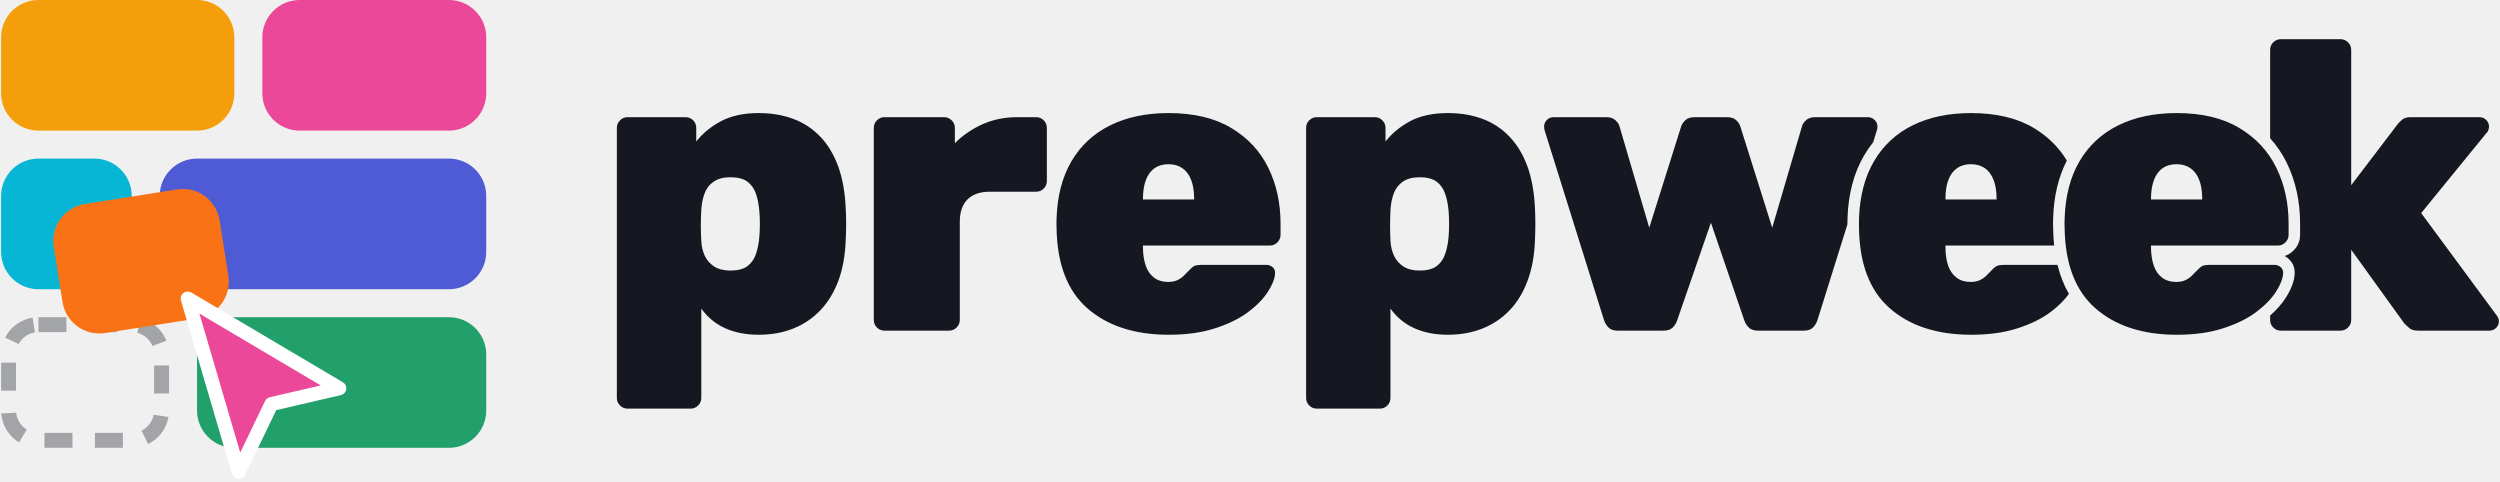
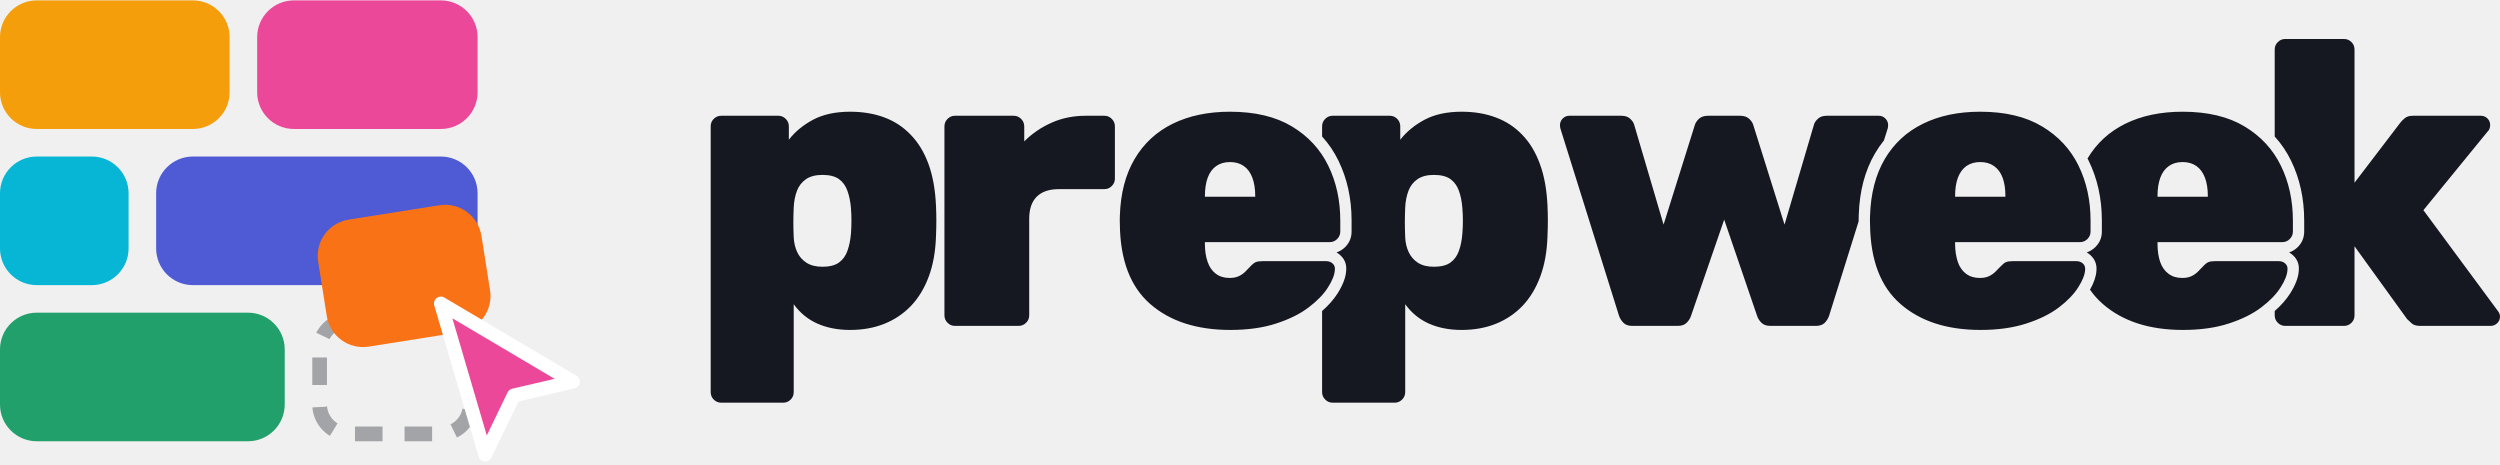
- <svg xmlns="http://www.w3.org/2000/svg" viewBox="6 8 267.73 51.59" width="535" height="103">
+ <svg xmlns="http://www.w3.org/2000/svg" viewBox="6 8 272.2 50.45" width="544" height="101">
  <rect x="6" y="8" width="25" height="14" rx="4" fill="#f59e0b" />
  <rect x="34" y="8" width="24" height="14" rx="4" fill="#ec4899" />
  <rect x="6" y="25" width="14" height="14" rx="4" fill="#06b6d4" />
  <rect x="23" y="25" width="35" height="14" rx="4" fill="#4f5bd5" />
-   <rect x="27" y="42" width="31" height="14" rx="4" fill="#22a06b" />
-   <rect x="6.8" y="42.8" width="16.4" height="12.4" rx="3.2" fill="none" stroke="#151821" stroke-opacity="0.35" stroke-width="1.6" stroke-dasharray="3 2.4" />
-   <rect x="12" y="29" width="18" height="14" rx="4" fill="#f97316" transform="rotate(-9 21 36)" />
-   <path d="M26 40L42.25 49.62L34.97 51.31L31.46 58.59Z" fill="#ec4899" stroke="#ffffff" stroke-width="1.5" stroke-linejoin="round" />
-   <path d="M73.15 51.8Q72.67 51.8 72.34 51.46Q72 51.13 72 50.65V21.71Q72 21.23 72.34 20.9Q72.67 20.56 73.15 20.56H79.36Q79.84 20.56 80.18 20.9Q80.51 21.23 80.51 21.71V23.17Q81.54 21.85 83.18 20.98Q84.82 20.12 87.19 20.12Q89.25 20.12 90.9 20.74Q92.55 21.35 93.78 22.62Q95 23.88 95.71 25.8Q96.42 27.72 96.53 30.33Q96.58 31.24 96.58 32Q96.58 32.76 96.53 33.7Q96.45 36.17 95.75 38.08Q95.04 39.98 93.81 41.26Q92.59 42.54 90.92 43.21Q89.25 43.88 87.19 43.88Q85.18 43.88 83.63 43.19Q82.08 42.5 81.05 41.08V50.65Q81.05 51.13 80.71 51.46Q80.38 51.8 79.9 51.8H73.15ZM84.17 37Q85.34 37 85.98 36.54Q86.61 36.07 86.9 35.26Q87.18 34.45 87.27 33.41Q87.39 32 87.27 30.59Q87.18 29.55 86.9 28.74Q86.61 27.93 85.98 27.46Q85.34 27 84.17 27Q83.06 27 82.38 27.47Q81.69 27.94 81.4 28.74Q81.1 29.54 81.05 30.52Q81 31.43 81 32.15Q81 32.87 81.05 33.81Q81.09 34.71 81.43 35.43Q81.77 36.14 82.44 36.57Q83.11 37 84.17 37ZM100.68 43.44Q100.21 43.44 99.87 43.1Q99.54 42.77 99.54 42.29V21.72Q99.54 21.24 99.87 20.9Q100.21 20.56 100.68 20.56H107.07Q107.55 20.56 107.89 20.9Q108.23 21.24 108.23 21.72V23.35Q109.52 22.06 111.21 21.31Q112.9 20.56 114.92 20.56H116.95Q117.42 20.56 117.76 20.9Q118.09 21.23 118.09 21.71V27.4Q118.09 27.88 117.76 28.21Q117.42 28.55 116.95 28.55H111.98Q110.41 28.55 109.59 29.37Q108.76 30.2 108.76 31.76V42.29Q108.76 42.77 108.42 43.1Q108.08 43.44 107.61 43.44H100.68ZM131.16 43.88Q125.68 43.88 122.44 41.05Q119.2 38.22 119.13 32.37Q119.12 32.17 119.12 31.89Q119.12 31.61 119.13 31.46Q119.24 27.82 120.73 25.28Q122.23 22.74 124.89 21.43Q127.55 20.12 131.12 20.12Q135.21 20.12 137.86 21.72Q140.52 23.31 141.83 25.99Q143.14 28.67 143.14 31.97V33.17Q143.14 33.64 142.8 33.98Q142.46 34.32 141.98 34.32H128.39Q128.39 34.35 128.39 34.42Q128.39 34.49 128.39 34.58Q128.41 35.66 128.69 36.48Q128.97 37.3 129.58 37.76Q130.19 38.22 131.09 38.22Q131.66 38.22 132.05 38.04Q132.45 37.86 132.75 37.57Q133.05 37.28 133.27 37.04Q133.67 36.61 133.92 36.5Q134.18 36.39 134.7 36.39H141.59Q142.02 36.39 142.31 36.65Q142.59 36.91 142.55 37.34Q142.5 38.14 141.8 39.25Q141.09 40.37 139.69 41.43Q138.29 42.49 136.15 43.18Q134.02 43.88 131.16 43.88ZM128.39 29.38H133.88V29.32Q133.88 28.12 133.56 27.29Q133.24 26.46 132.62 26.03Q132 25.6 131.13 25.6Q130.25 25.6 129.63 26.03Q129.02 26.46 128.71 27.29Q128.39 28.12 128.39 29.32V29.38ZM147.02 51.8Q146.55 51.8 146.21 51.46Q145.88 51.13 145.88 50.65V21.71Q145.88 21.23 146.21 20.9Q146.55 20.56 147.02 20.56H153.24Q153.72 20.56 154.05 20.9Q154.39 21.23 154.39 21.71V23.17Q155.42 21.85 157.05 20.98Q158.69 20.12 161.06 20.12Q163.12 20.12 164.78 20.74Q166.43 21.35 167.65 22.62Q168.88 23.88 169.59 25.8Q170.29 27.72 170.41 30.33Q170.45 31.24 170.45 32Q170.45 32.76 170.41 33.7Q170.33 36.17 169.62 38.08Q168.92 39.98 167.69 41.26Q166.47 42.54 164.79 43.21Q163.12 43.88 161.06 43.88Q159.05 43.88 157.5 43.19Q155.95 42.5 154.92 41.08V50.65Q154.92 51.13 154.59 51.46Q154.25 51.8 153.78 51.8H147.02ZM158.05 37Q159.21 37 159.85 36.54Q160.49 36.07 160.77 35.26Q161.06 34.45 161.15 33.41Q161.26 32 161.15 30.59Q161.06 29.55 160.77 28.74Q160.49 27.93 159.85 27.46Q159.21 27 158.05 27Q156.93 27 156.25 27.47Q155.57 27.94 155.27 28.74Q154.98 29.54 154.92 30.52Q154.88 31.43 154.88 32.15Q154.88 32.87 154.92 33.81Q154.97 34.71 155.31 35.43Q155.65 36.14 156.32 36.57Q156.99 37 158.05 37ZM179.26 43.44Q178.62 43.44 178.29 43.1Q177.97 42.77 177.82 42.34L171.44 21.96Q171.39 21.77 171.39 21.58Q171.39 21.16 171.68 20.86Q171.98 20.56 172.41 20.56H178.07Q178.69 20.56 179.04 20.89Q179.39 21.22 179.47 21.54L182.66 32.41L186.07 21.58Q186.16 21.25 186.51 20.9Q186.86 20.56 187.51 20.56H191Q191.64 20.56 192 20.9Q192.35 21.25 192.43 21.58L195.84 32.41L199.03 21.54Q199.11 21.22 199.46 20.89Q199.81 20.56 200.43 20.56H206.09Q206.52 20.56 206.82 20.86Q207.12 21.16 207.12 21.58Q207.12 21.77 207.06 21.96L206.66 23.25Q206.13 23.91 205.69 24.66Q204.04 27.47 203.91 31.39Q203.9 31.58 203.9 31.89Q203.9 31.97 203.9 32.05L200.68 42.34Q200.54 42.77 200.21 43.1Q199.89 43.44 199.24 43.44H194.31Q193.66 43.44 193.32 43.1Q192.99 42.77 192.85 42.34L189.27 31.87L185.65 42.34Q185.51 42.77 185.18 43.1Q184.85 43.44 184.19 43.44ZM217.18 43.88Q211.69 43.88 208.45 41.05Q205.21 38.22 205.14 32.37Q205.14 32.17 205.14 31.89Q205.14 31.61 205.14 31.46Q205.26 27.82 206.75 25.28Q208.24 22.74 210.9 21.43Q213.56 20.12 217.14 20.12Q221.22 20.12 223.88 21.72Q226.13 23.07 227.42 25.21Q226.06 27.85 225.95 31.39Q225.94 31.58 225.94 31.89Q225.94 32.18 225.95 32.4Q225.96 33.4 226.06 34.32H214.41V34.58Q214.42 35.66 214.7 36.48Q214.99 37.3 215.6 37.76Q216.21 38.22 217.1 38.22Q217.67 38.22 218.07 38.04Q218.47 37.86 218.77 37.57Q219.07 37.28 219.29 37.04Q219.68 36.61 219.94 36.5Q220.19 36.39 220.71 36.39H226.42Q226.84 38.12 227.64 39.5Q226.94 40.49 225.7 41.43Q224.3 42.49 222.17 43.18Q220.03 43.88 217.18 43.88ZM214.41 29.38H219.89V29.32Q219.89 28.12 219.57 27.29Q219.25 26.46 218.64 26.03Q218.02 25.6 217.14 25.6Q216.26 25.6 215.65 26.03Q215.03 26.46 214.72 27.29Q214.41 28.12 214.41 29.32ZM239.21 43.88Q233.73 43.88 230.49 41.05Q227.25 38.22 227.18 32.37Q227.17 32.17 227.17 31.89Q227.17 31.61 227.18 31.46Q227.29 27.82 228.78 25.28Q230.28 22.74 232.94 21.43Q235.6 20.12 239.18 20.12Q243.26 20.12 245.91 21.72Q248.57 23.31 249.88 25.99Q251.19 28.67 251.19 31.97V33.17Q251.19 33.64 250.85 33.98Q250.51 34.32 250.03 34.32H236.44Q236.44 34.35 236.44 34.42Q236.44 34.49 236.44 34.58Q236.46 35.66 236.74 36.48Q237.02 37.3 237.63 37.76Q238.24 38.22 239.14 38.22Q239.71 38.22 240.1 38.04Q240.5 37.86 240.8 37.57Q241.1 37.28 241.32 37.04Q241.72 36.61 241.97 36.5Q242.23 36.39 242.75 36.39H249.64Q250.07 36.39 250.36 36.65Q250.64 36.91 250.6 37.34Q250.55 38.14 249.85 39.25Q249.14 40.37 247.74 41.43Q246.34 42.49 244.2 43.18Q242.07 43.88 239.21 43.88ZM236.44 29.38H241.93V29.32Q241.93 28.12 241.61 27.29Q241.29 26.46 240.67 26.03Q240.05 25.6 239.18 25.6Q238.3 25.6 237.68 26.03Q237.07 26.46 236.76 27.29Q236.44 28.12 236.44 29.32V29.38ZM250.35 43.44Q249.88 43.44 249.54 43.1Q249.21 42.77 249.21 42.29V41.82Q250.26 40.9 250.89 39.91Q251.76 38.54 251.83 37.44Q251.92 36.41 251.19 35.74Q250.99 35.56 250.77 35.44Q251.29 35.27 251.71 34.86Q252.42 34.16 252.42 33.17V31.97Q252.42 28.38 250.99 25.45Q250.27 23.99 249.21 22.82V13.35Q249.21 12.87 249.54 12.54Q249.88 12.2 250.35 12.2H256.75Q257.23 12.2 257.56 12.54Q257.9 12.87 257.9 13.35V27.85L262.88 21.31Q263.07 21.07 263.37 20.82Q263.68 20.56 264.27 20.56H271.64Q272.08 20.56 272.37 20.86Q272.67 21.15 272.67 21.58Q272.67 21.76 272.59 21.97Q272.52 22.17 272.38 22.28L265.4 30.84L273.48 41.79Q273.73 42.1 273.73 42.42Q273.73 42.85 273.44 43.14Q273.14 43.44 272.71 43.44H265.07Q264.41 43.44 264.11 43.15Q263.8 42.86 263.61 42.69L257.9 34.77V42.29Q257.9 42.77 257.56 43.1Q257.23 43.44 256.75 43.44Z" fill="#151821" />
+   <rect x="6" y="42" width="31" height="14" rx="4" fill="#22a06b" />
+   <rect x="40.8" y="42.8" width="16.4" height="12.4" rx="3.2" fill="none" stroke="#151821" stroke-opacity="0.35" stroke-width="1.6" stroke-dasharray="3 2.4" />
+   <rect x="41" y="31" width="18" height="14" rx="4" fill="#f97316" transform="rotate(-9 50 38)" />
+   <path d="M54 41L68.38 49.51L61.94 51.01L58.83 57.45Z" fill="#ec4899" stroke="#ffffff" stroke-width="1.5" stroke-linejoin="round" />
+   <path d="M84.52 51.8Q84.05 51.8 83.71 51.46Q83.38 51.13 83.38 50.65V21.71Q83.38 21.23 83.71 20.9Q84.05 20.56 84.52 20.56H90.74Q91.22 20.56 91.55 20.9Q91.89 21.23 91.89 21.71V23.17Q92.91 21.85 94.55 20.98Q96.19 20.12 98.56 20.12Q100.62 20.12 102.28 20.74Q103.93 21.35 105.15 22.62Q106.38 23.88 107.09 25.8Q107.79 27.72 107.91 30.33Q107.95 31.24 107.95 32Q107.95 32.76 107.91 33.7Q107.83 36.17 107.12 38.08Q106.41 39.98 105.19 41.26Q103.96 42.54 102.29 43.21Q100.62 43.88 98.56 43.88Q96.55 43.88 95 43.19Q93.45 42.5 92.42 41.08V50.65Q92.42 51.13 92.09 51.46Q91.75 51.8 91.28 51.8H84.52ZM95.55 37Q96.71 37 97.35 36.54Q97.99 36.07 98.27 35.26Q98.56 34.45 98.65 33.41Q98.76 32 98.65 30.59Q98.56 29.55 98.27 28.74Q97.99 27.93 97.35 27.46Q96.71 27 95.55 27Q94.43 27 93.75 27.47Q93.07 27.94 92.77 28.74Q92.47 29.54 92.42 30.52Q92.38 31.43 92.38 32.15Q92.38 32.87 92.42 33.81Q92.47 34.71 92.81 35.43Q93.15 36.14 93.82 36.57Q94.49 37 95.55 37ZM109.98 43.44Q109.5 43.44 109.17 43.1Q108.83 42.77 108.83 42.29V21.72Q108.83 21.24 109.17 20.9Q109.5 20.56 109.98 20.56H116.37Q116.84 20.56 117.18 20.9Q117.52 21.24 117.52 21.72V23.35Q118.81 22.06 120.51 21.31Q122.2 20.56 124.22 20.56H126.24Q126.72 20.56 127.05 20.9Q127.39 21.23 127.39 21.71V27.4Q127.39 27.88 127.05 28.21Q126.72 28.55 126.24 28.55H121.28Q119.71 28.55 118.88 29.37Q118.06 30.2 118.06 31.76V42.29Q118.06 42.77 117.72 43.1Q117.38 43.44 116.9 43.44H109.98ZM139.96 43.88Q134.47 43.88 131.23 41.05Q127.99 38.22 127.93 32.37Q127.92 32.17 127.92 31.89Q127.92 31.61 127.93 31.46Q128.04 27.82 129.53 25.28Q131.02 22.74 133.68 21.43Q136.35 20.12 139.92 20.12Q144 20.12 146.66 21.72Q149.31 23.31 150.62 25.99Q151.93 28.67 151.93 31.97V33.17Q151.93 33.64 151.59 33.98Q151.25 34.32 150.78 34.32H137.19Q137.19 34.35 137.19 34.42Q137.19 34.49 137.19 34.58Q137.2 35.66 137.49 36.48Q137.77 37.3 138.38 37.76Q138.99 38.22 139.88 38.22Q140.45 38.22 140.85 38.04Q141.25 37.86 141.55 37.57Q141.85 37.28 142.07 37.04Q142.46 36.61 142.72 36.5Q142.98 36.39 143.5 36.39H150.38Q150.82 36.39 151.1 36.65Q151.39 36.91 151.34 37.34Q151.3 38.14 150.59 39.25Q149.88 40.37 148.48 41.43Q147.08 42.49 144.95 43.18Q142.81 43.88 139.96 43.88ZM137.19 29.38H142.67V29.32Q142.67 28.12 142.35 27.29Q142.04 26.46 141.42 26.03Q140.8 25.6 139.92 25.6Q139.04 25.6 138.43 26.03Q137.81 26.46 137.5 27.29Q137.19 28.12 137.19 29.32V29.38ZM151.1 51.8Q150.62 51.8 150.29 51.46Q149.95 51.13 149.95 50.65V41.82Q151 40.9 151.63 39.91Q152.5 38.54 152.57 37.44Q152.67 36.41 151.93 35.74Q151.74 35.56 151.52 35.44Q152.04 35.27 152.46 34.86Q153.16 34.16 153.16 33.17V31.97Q153.16 28.38 151.73 25.45Q151.02 23.99 149.95 22.82V21.71Q149.95 21.23 150.29 20.9Q150.62 20.56 151.1 20.56H157.32Q157.79 20.56 158.13 20.9Q158.46 21.23 158.46 21.71V23.17Q159.49 21.85 161.13 20.98Q162.77 20.12 165.14 20.12Q167.2 20.12 168.85 20.74Q170.51 21.35 171.73 22.62Q172.96 23.88 173.66 25.8Q174.37 27.72 174.49 30.33Q174.53 31.24 174.53 32Q174.53 32.76 174.49 33.7Q174.41 36.17 173.7 38.08Q172.99 39.98 171.77 41.26Q170.54 42.54 168.87 43.21Q167.2 43.88 165.14 43.88Q163.13 43.88 161.58 43.19Q160.03 42.5 159 41.08V50.65Q159 51.13 158.66 51.46Q158.33 51.8 157.85 51.8ZM162.12 37Q163.29 37 163.93 36.54Q164.57 36.07 164.85 35.26Q165.14 34.45 165.22 33.41Q165.34 32 165.22 30.59Q165.14 29.55 164.85 28.74Q164.57 27.93 163.93 27.46Q163.29 27 162.12 27Q161.01 27 160.33 27.47Q159.65 27.94 159.35 28.74Q159.05 29.54 159 30.52Q158.96 31.43 158.96 32.15Q158.96 32.87 159 33.81Q159.04 34.71 159.39 35.43Q159.73 36.14 160.39 36.57Q161.06 37 162.12 37ZM183.73 43.44Q183.08 43.44 182.76 43.1Q182.43 42.77 182.28 42.34L175.9 21.96Q175.85 21.77 175.85 21.58Q175.85 21.16 176.15 20.86Q176.45 20.56 176.87 20.56H182.53Q183.15 20.56 183.5 20.89Q183.85 21.22 183.93 21.54L187.13 32.41L190.53 21.58Q190.62 21.25 190.97 20.9Q191.33 20.56 191.97 20.56H195.46Q196.1 20.56 196.46 20.9Q196.82 21.25 196.9 21.58L200.3 32.41L203.5 21.54Q203.58 21.22 203.93 20.89Q204.28 20.56 204.89 20.56H210.56Q210.98 20.56 211.28 20.86Q211.58 21.16 211.58 21.58Q211.58 21.77 211.53 21.96L211.12 23.25Q210.59 23.91 210.15 24.66Q208.5 27.47 208.38 31.39Q208.37 31.58 208.37 31.89Q208.37 31.97 208.37 32.05L205.15 42.34Q205 42.77 204.68 43.1Q204.35 43.44 203.7 43.44H198.77Q198.13 43.44 197.79 43.1Q197.45 42.77 197.31 42.34L193.73 31.87L190.12 42.34Q189.98 42.77 189.64 43.1Q189.31 43.44 188.66 43.44ZM221.64 43.88Q216.16 43.88 212.92 41.05Q209.67 38.22 209.61 32.37Q209.6 32.17 209.6 31.89Q209.6 31.61 209.61 31.46Q209.72 27.82 211.21 25.28Q212.7 22.74 215.37 21.43Q218.03 20.12 221.6 20.12Q225.68 20.12 228.34 21.72Q231 23.31 232.31 25.99Q233.62 28.67 233.62 31.97V33.17Q233.62 33.64 233.28 33.98Q232.94 34.32 232.46 34.32H218.87Q218.87 34.35 218.87 34.42Q218.87 34.49 218.87 34.58Q218.89 35.66 219.17 36.48Q219.45 37.3 220.06 37.76Q220.67 38.22 221.57 38.22Q222.14 38.22 222.53 38.04Q222.93 37.86 223.23 37.57Q223.53 37.28 223.75 37.04Q224.15 36.61 224.4 36.5Q224.66 36.39 225.18 36.39H232.07Q232.5 36.39 232.79 36.65Q233.07 36.91 233.03 37.34Q232.98 38.14 232.27 39.25Q231.56 40.37 230.17 41.43Q228.77 42.49 226.63 43.18Q224.49 43.88 221.64 43.88ZM218.87 29.38H224.35V29.32Q224.35 28.12 224.04 27.29Q223.72 26.46 223.1 26.03Q222.48 25.6 221.6 25.6Q220.73 25.6 220.11 26.03Q219.5 26.46 219.18 27.29Q218.87 28.12 218.87 29.32V29.38ZM243.68 43.88Q238.19 43.88 234.95 41.05Q234.16 40.36 233.56 39.5Q234.2 38.37 234.26 37.44Q234.35 36.41 233.61 35.74Q233.42 35.56 233.2 35.44Q233.72 35.27 234.14 34.86Q234.85 34.16 234.85 33.17V31.97Q234.85 28.38 233.41 25.45Q233.35 25.33 233.29 25.21Q234.78 22.72 237.4 21.43Q240.06 20.12 243.64 20.12Q247.72 20.12 250.38 21.72Q253.03 23.31 254.34 25.99Q255.65 28.67 255.65 31.97V33.17Q255.65 33.64 255.31 33.98Q254.97 34.32 254.5 34.32H240.91V34.58Q240.92 35.66 241.2 36.48Q241.49 37.3 242.1 37.76Q242.71 38.22 243.6 38.22Q244.17 38.22 244.57 38.04Q244.97 37.86 245.27 37.57Q245.57 37.28 245.79 37.04Q246.18 36.61 246.44 36.5Q246.69 36.39 247.21 36.39H254.1Q254.54 36.39 254.82 36.65Q255.11 36.91 255.06 37.34Q255.02 38.14 254.31 39.25Q253.6 40.37 252.2 41.43Q250.8 42.49 248.67 43.18Q246.53 43.88 243.68 43.88ZM240.91 29.38H246.39V29.32Q246.39 28.12 246.07 27.29Q245.75 26.46 245.14 26.03Q244.52 25.6 243.64 25.6Q242.76 25.6 242.15 26.03Q241.53 26.46 241.22 27.29Q240.91 28.12 240.91 29.32ZM254.82 43.44Q254.34 43.44 254.01 43.1Q253.67 42.77 253.67 42.29V41.82Q254.72 40.9 255.35 39.91Q256.22 38.54 256.29 37.44Q256.39 36.41 255.65 35.74Q255.45 35.56 255.24 35.44Q255.76 35.27 256.18 34.86Q256.88 34.16 256.88 33.17V31.97Q256.88 28.38 255.45 25.45Q254.74 23.99 253.67 22.82V13.35Q253.67 12.87 254.01 12.54Q254.34 12.2 254.82 12.2H261.21Q261.69 12.2 262.03 12.54Q262.36 12.87 262.36 13.35V27.85L267.35 21.31Q267.53 21.07 267.84 20.82Q268.14 20.56 268.73 20.56H276.11Q276.54 20.56 276.84 20.86Q277.13 21.15 277.13 21.58Q277.13 21.76 277.06 21.97Q276.98 22.17 276.85 22.28L269.86 30.84L277.95 41.79Q278.2 42.1 278.2 42.42Q278.2 42.85 277.9 43.14Q277.6 43.44 277.17 43.44H269.53Q268.87 43.44 268.57 43.15Q268.27 42.86 268.08 42.69L262.36 34.77V42.29Q262.36 42.77 262.03 43.1Q261.69 43.44 261.21 43.44Z" fill="#151821" />
</svg>
